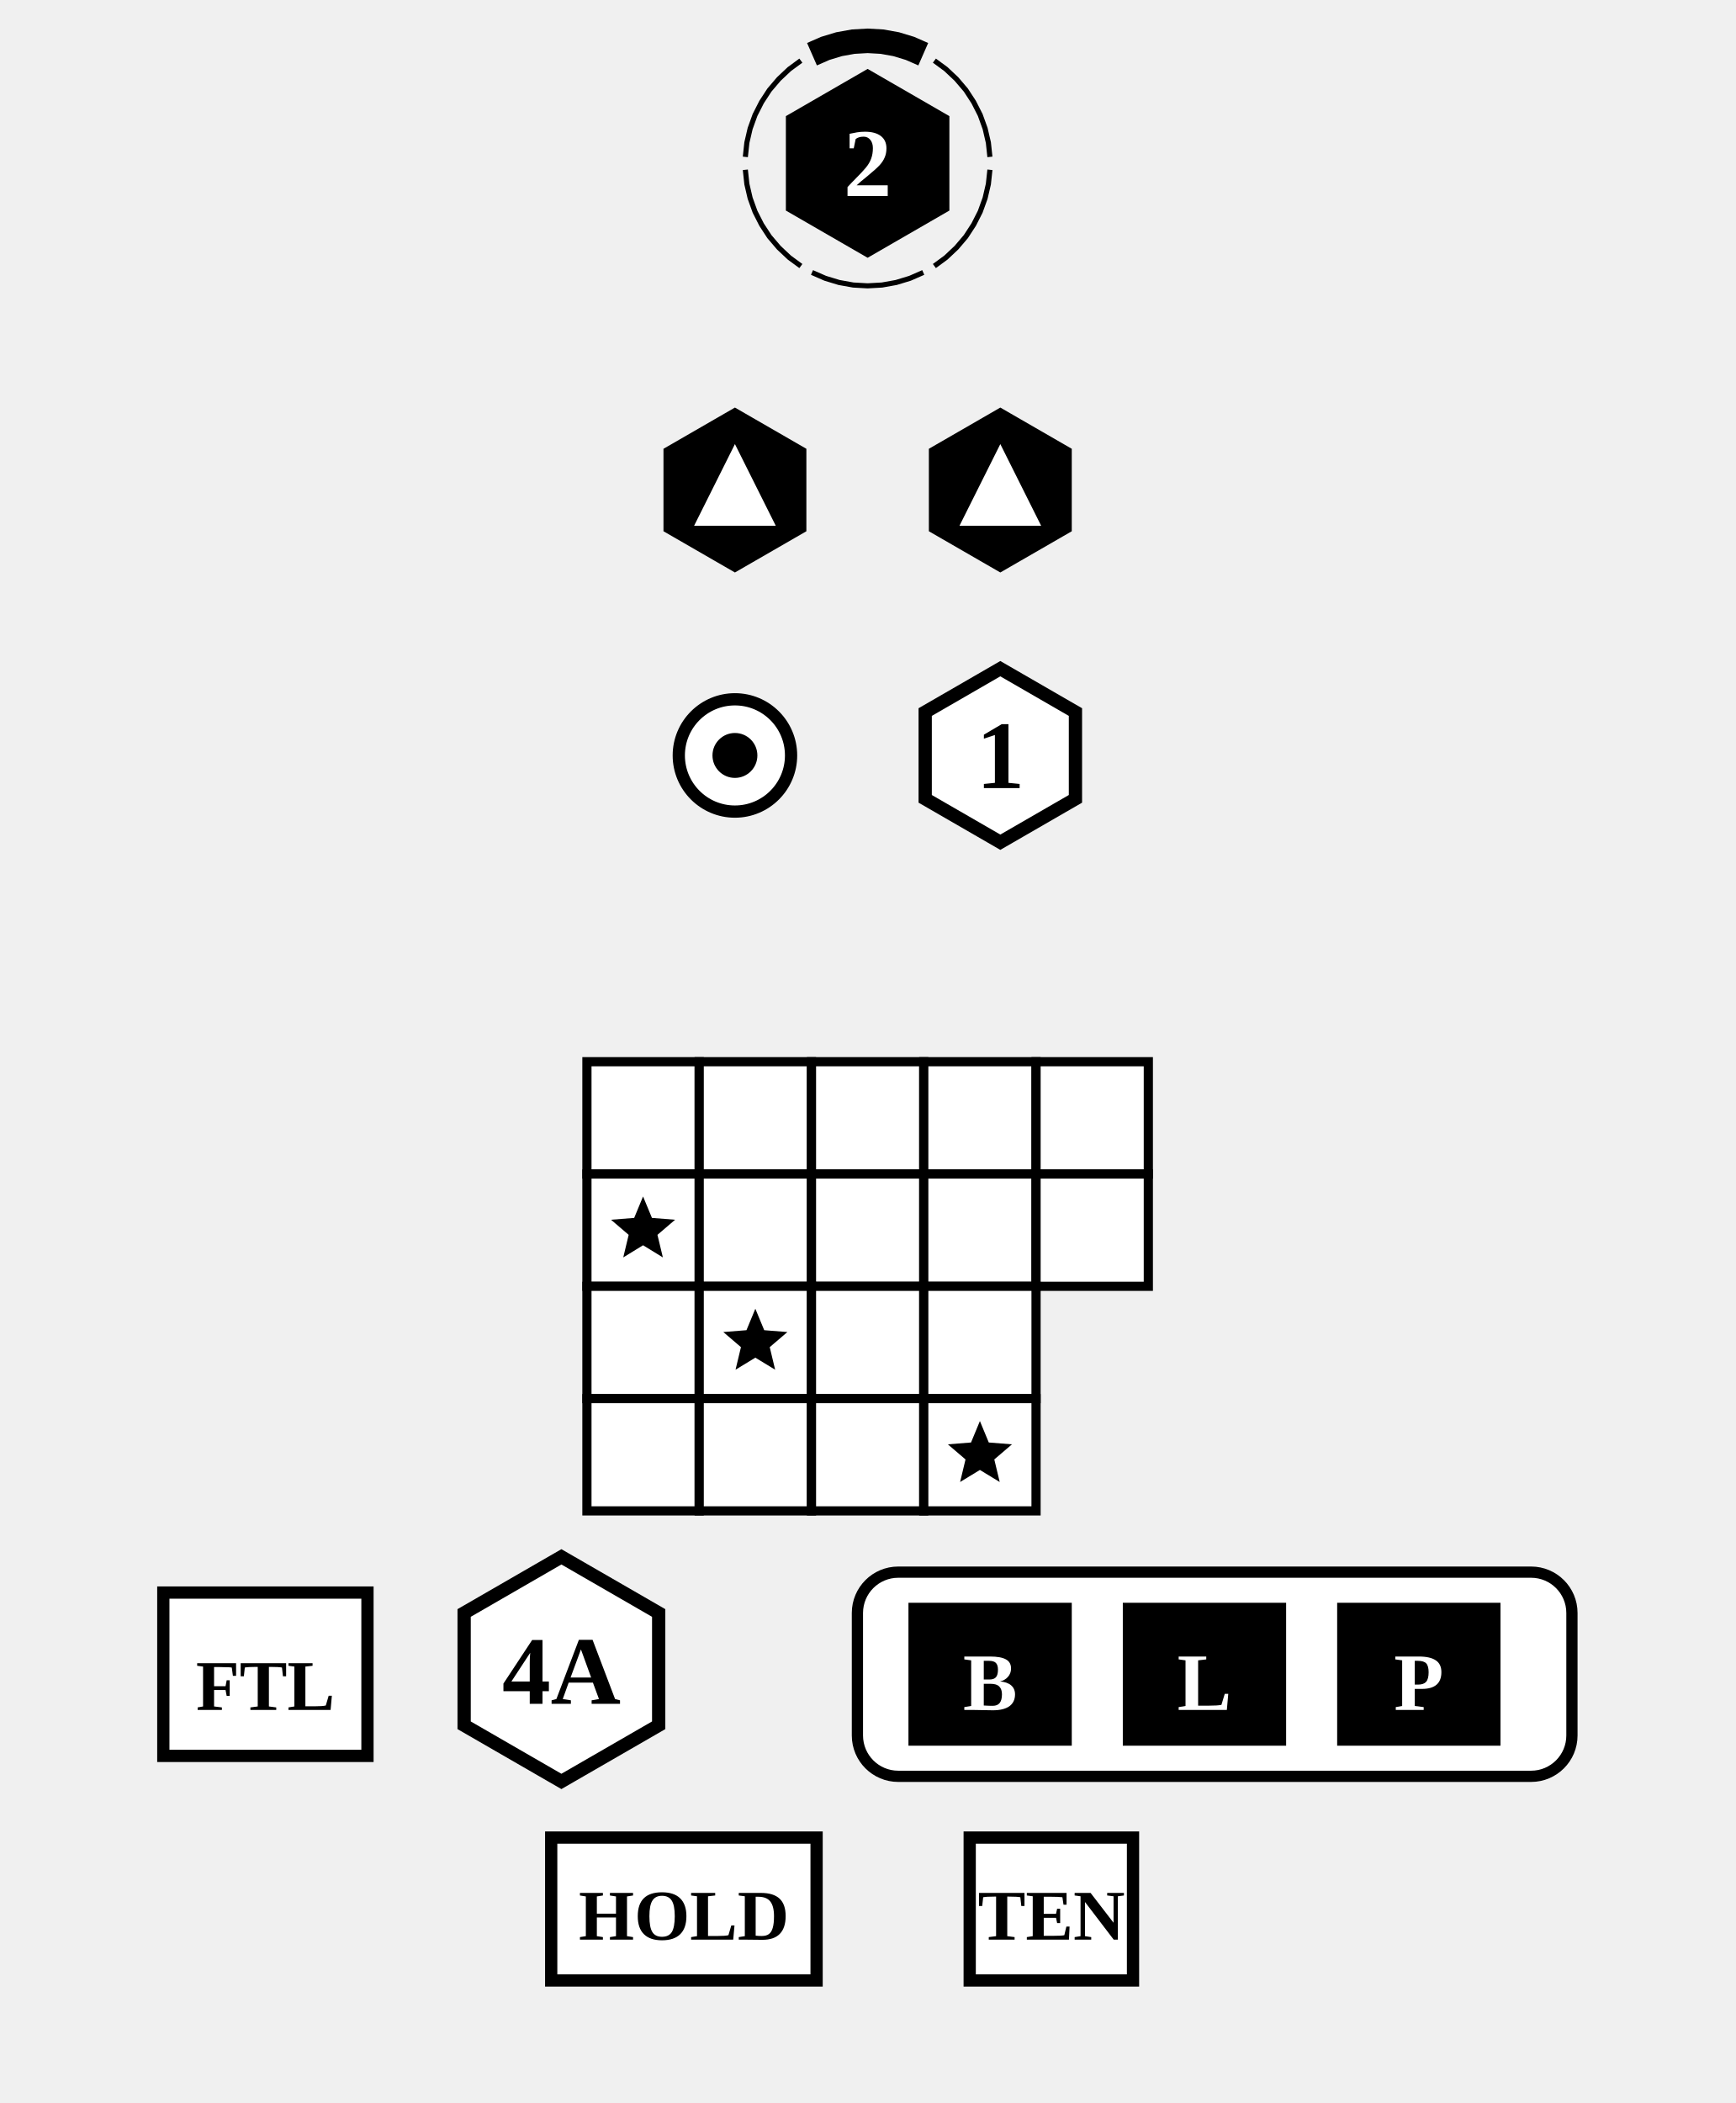
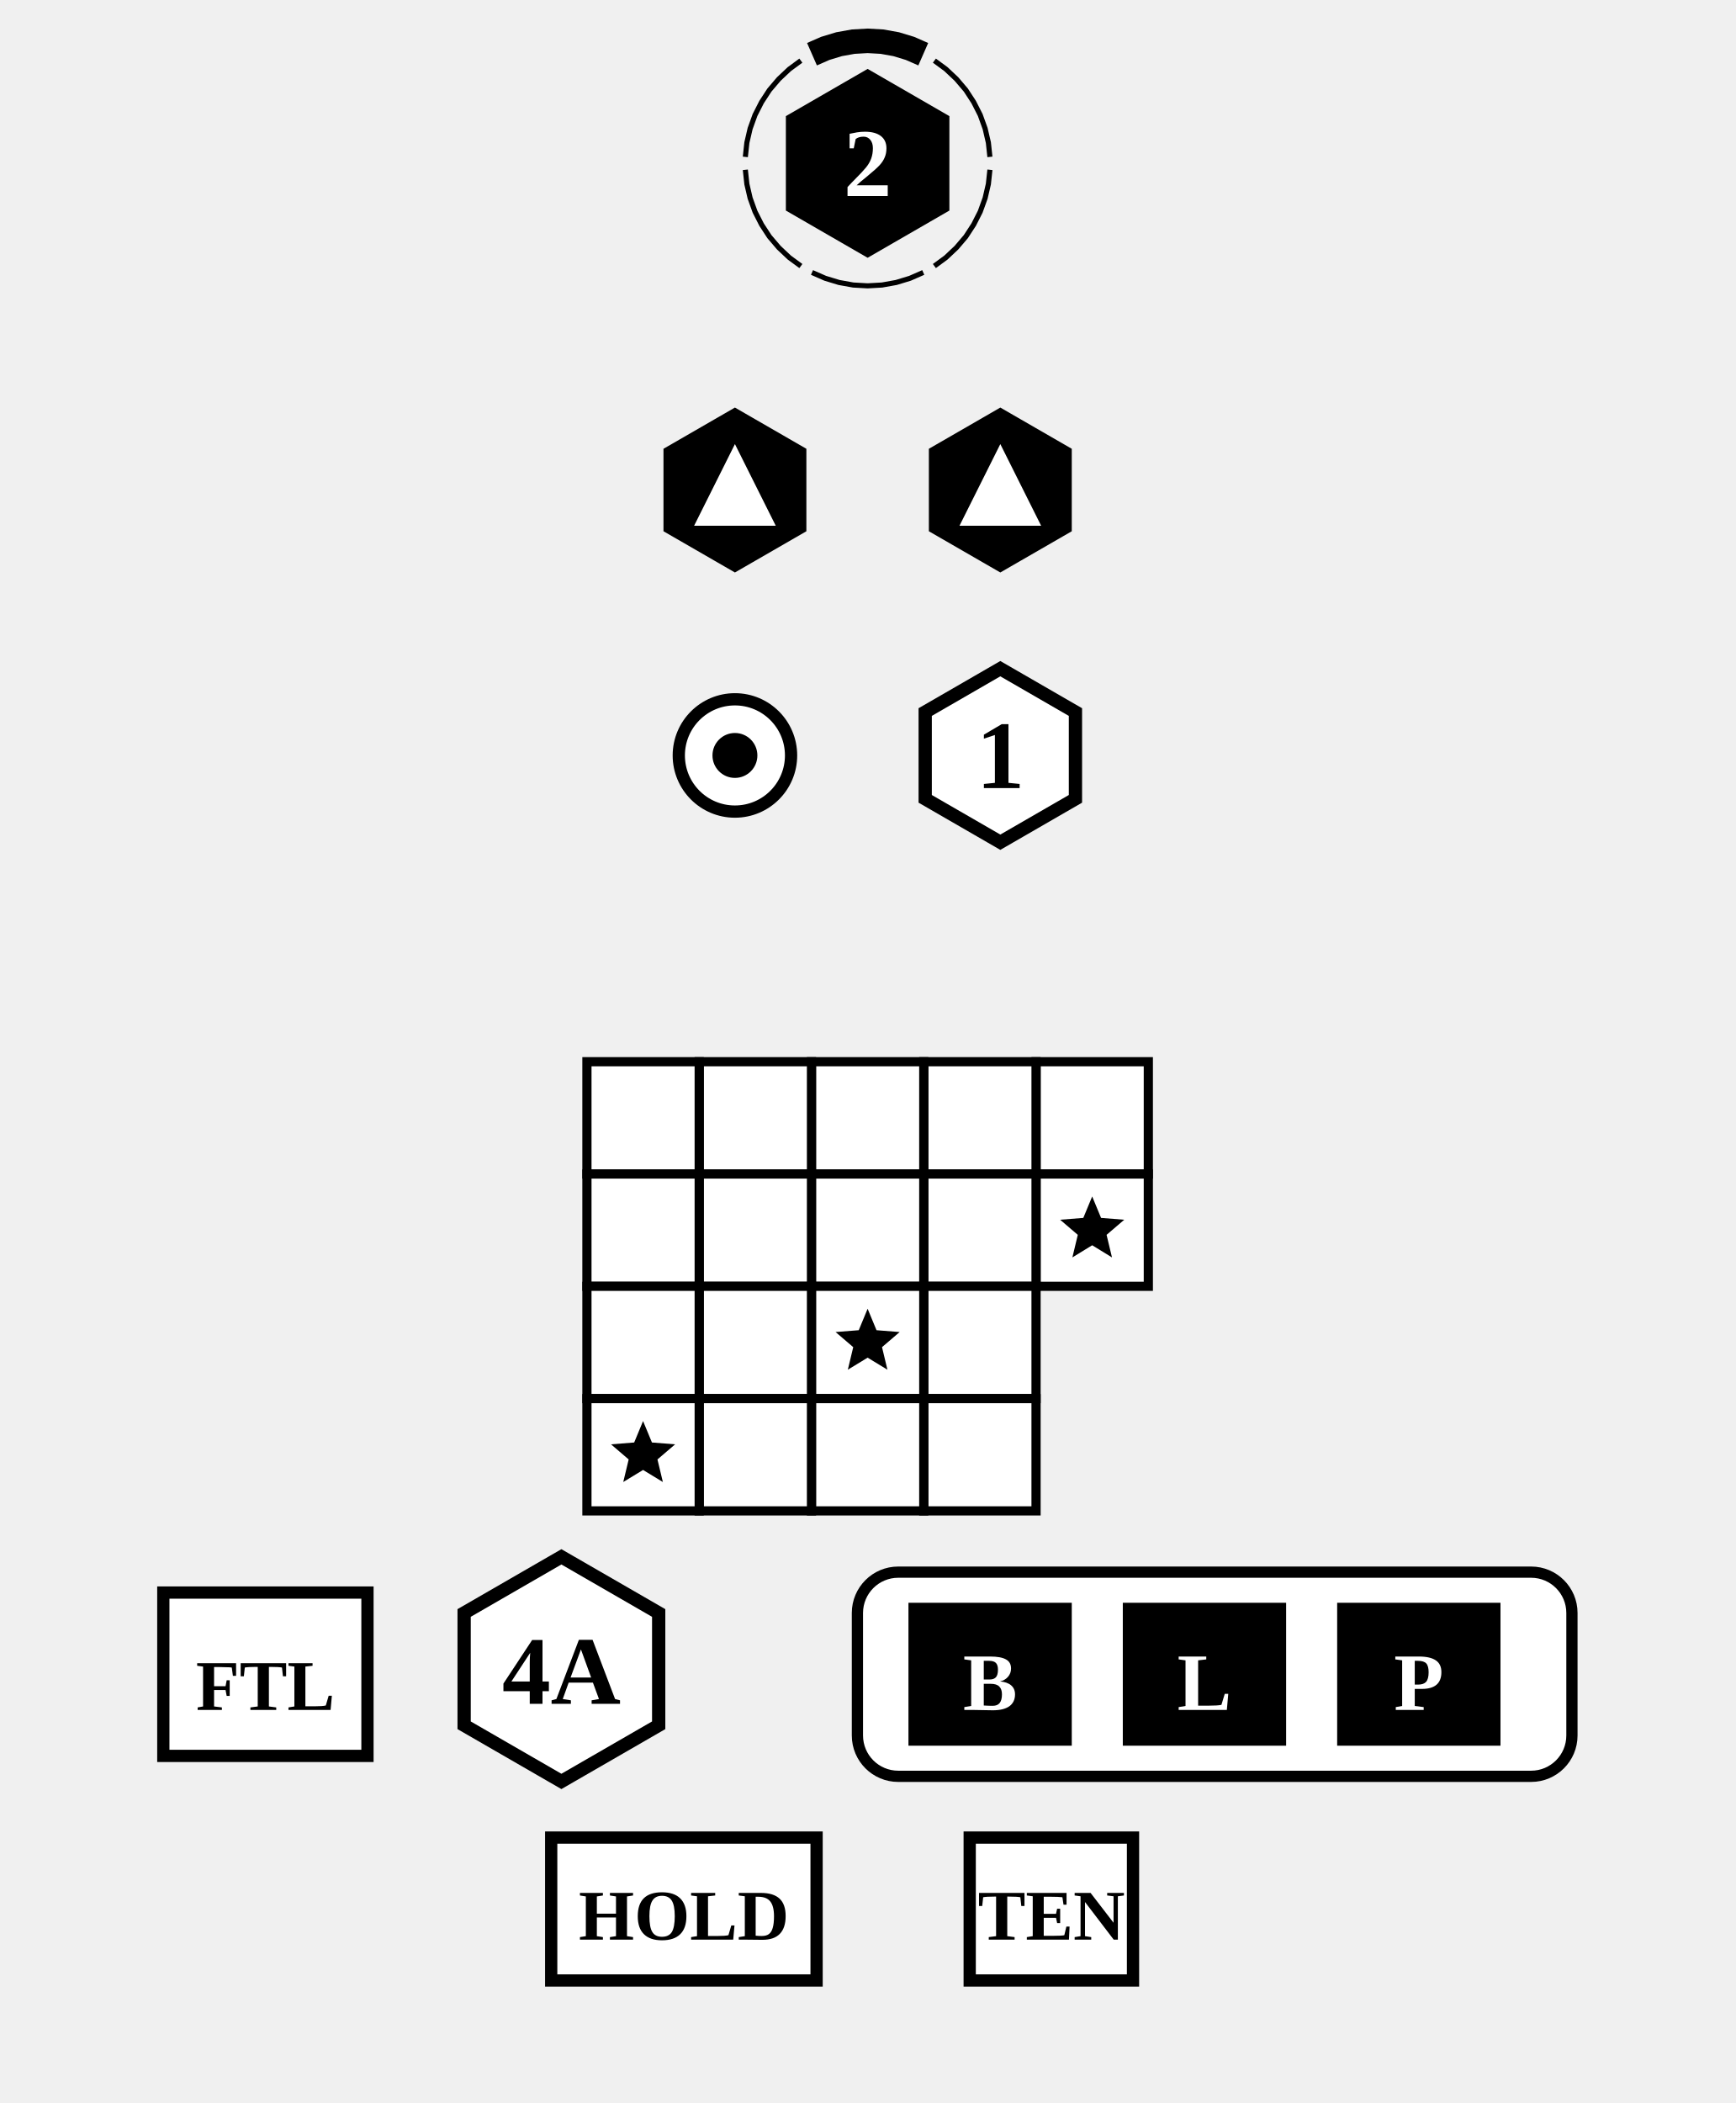
<svg xmlns="http://www.w3.org/2000/svg" viewBox="0 0 170 206" class="ssd">
  <path d="M85 7.5 L92.36 11.75 L92.36 20.25 L85 24.5 L77.64 20.25 L77.64 11.75 Z" fill="black" stroke="black" stroke-width="1.3" data-ref="system:s1" />
  <text x="85" y="19.2" font-size="9.5" text-anchor="middle" fill="white" font-weight="700" data-ref="system:s1">2</text>
  <path d="M79.55 5.31 L80.85 4.74 L82.2 4.33 L83.59 4.08 L85 4 L86.41 4.08 L87.8 4.33 L89.15 4.74 L90.45 5.31" fill="none" stroke="black" stroke-width="2.4" data-ref="system:s1" />
  <path d="M91.54 5.94 L92.67 6.77 L93.7 7.74 L94.62 8.82 L95.39 10 L96.03 11.26 L96.51 12.59 L96.83 13.97 L96.98 15.37" fill="none" stroke="black" stroke-width="0.5" data-ref="system:s1" />
  <path d="M96.98 16.63 L96.83 18.03 L96.51 19.41 L96.03 20.74 L95.39 22 L94.62 23.18 L93.7 24.26 L92.67 25.23 L91.54 26.06" fill="none" stroke="black" stroke-width="0.5" data-ref="system:s1" />
  <path d="M90.45 26.69 L89.15 27.26 L87.8 27.67 L86.41 27.92 L85 28 L83.59 27.92 L82.2 27.67 L80.85 27.26 L79.55 26.69" fill="none" stroke="black" stroke-width="0.5" data-ref="system:s1" />
  <path d="M78.46 26.06 L77.33 25.23 L76.3 24.26 L75.38 23.18 L74.61 22 L73.97 20.74 L73.49 19.41 L73.17 18.03 L73.02 16.63" fill="none" stroke="black" stroke-width="0.5" data-ref="system:s1" />
  <path d="M73.02 15.37 L73.17 13.97 L73.49 12.59 L73.97 11.26 L74.61 10 L75.38 8.82 L76.3 7.74 L77.33 6.77 L78.46 5.94" fill="none" stroke="black" stroke-width="0.5" data-ref="system:s1" />
  <path d="M72 40.5 L78.5 44.25 L78.5 51.75 L72 55.5 L65.5 51.75 L65.5 44.25 Z" fill="black" stroke="black" stroke-width="1" data-ref="system:s3" />
  <path d="M68 51.5 L72 43.5 L76 51.5 Z" fill="white" stroke="none" stroke-width="0" data-ref="system:s3" />
  <path d="M98 40.5 L104.5 44.25 L104.5 51.75 L98 55.5 L91.5 51.75 L91.5 44.25 Z" fill="black" stroke="black" stroke-width="1" data-ref="system:s4" />
  <path d="M94 51.5 L98 43.5 L102 51.5 Z" fill="white" stroke="none" stroke-width="0" data-ref="system:s4" />
  <circle cx="72" cy="74" r="5.5" fill="white" stroke="black" stroke-width="1.2" data-ref="system:s5" />
  <circle cx="72" cy="74" r="2.2" fill="black" stroke="none" stroke-width="0" data-ref="system:s5" />
  <path d="M98 65.5 L105.36 69.75 L105.36 78.25 L98 82.5 L90.64 78.25 L90.64 69.75 Z" fill="white" stroke="black" stroke-width="1.3" data-ref="system:s2" />
  <text x="98" y="77.2" font-size="9.5" text-anchor="middle" fill="black" font-weight="700" data-ref="system:s2">1</text>
-   <rect x="57.5" y="104" width="11" height="11" fill="white" stroke="black" stroke-width="0.9" data-ref="hull:1" />
-   <rect x="68.5" y="104" width="11" height="11" fill="white" stroke="black" stroke-width="0.9" data-ref="hull:2" />
+   <rect x="101.5" y="104" width="11" height="11" fill="white" stroke="black" stroke-width="0.9" data-ref="hull:1" />
+   <rect x="90.5" y="104" width="11" height="11" fill="white" stroke="black" stroke-width="0.9" data-ref="hull:2" />
  <rect x="79.5" y="104" width="11" height="11" fill="white" stroke="black" stroke-width="0.9" data-ref="hull:3" />
-   <rect x="90.5" y="104" width="11" height="11" fill="white" stroke="black" stroke-width="0.9" data-ref="hull:4" />
-   <rect x="101.5" y="104" width="11" height="11" fill="white" stroke="black" stroke-width="0.9" data-ref="hull:5" />
-   <rect x="57.5" y="115" width="11" height="11" fill="white" stroke="black" stroke-width="0.9" data-ref="hull:6" />
-   <path d="M63 117.2L63.87 119.3L66.14 119.48L64.41 120.96L64.94 123.17L63 121.98L61.06 123.17L61.59 120.96L59.86 119.48L62.13 119.3Z" fill="black" stroke="none" stroke-width="0" />
-   <rect x="68.5" y="115" width="11" height="11" fill="white" stroke="black" stroke-width="0.9" data-ref="hull:7" />
+   <rect x="68.5" y="104" width="11" height="11" fill="white" stroke="black" stroke-width="0.9" data-ref="hull:4" />
+   <rect x="57.5" y="104" width="11" height="11" fill="white" stroke="black" stroke-width="0.9" data-ref="hull:5" />
+   <rect x="101.5" y="115" width="11" height="11" fill="white" stroke="black" stroke-width="0.9" data-ref="hull:6" />
+   <path d="M107 117.2L107.87 119.3L110.14 119.48L108.41 120.96L108.94 123.17L107 121.98L105.06 123.17L105.59 120.96L103.86 119.48L106.13 119.3Z" fill="black" stroke="none" stroke-width="0" />
+   <rect x="90.5" y="115" width="11" height="11" fill="white" stroke="black" stroke-width="0.9" data-ref="hull:7" />
  <rect x="79.5" y="115" width="11" height="11" fill="white" stroke="black" stroke-width="0.9" data-ref="hull:8" />
-   <rect x="90.5" y="115" width="11" height="11" fill="white" stroke="black" stroke-width="0.9" data-ref="hull:9" />
-   <rect x="101.5" y="115" width="11" height="11" fill="white" stroke="black" stroke-width="0.9" data-ref="hull:10" />
-   <rect x="57.5" y="126" width="11" height="11" fill="white" stroke="black" stroke-width="0.9" data-ref="hull:11" />
-   <rect x="68.5" y="126" width="11" height="11" fill="white" stroke="black" stroke-width="0.9" data-ref="hull:12" />
-   <path d="M74 128.2L74.87 130.3L77.14 130.48L75.41 131.96L75.94 134.17L74 132.99L72.06 134.17L72.59 131.96L70.86 130.48L73.13 130.3Z" fill="black" stroke="none" stroke-width="0" />
-   <rect x="79.5" y="126" width="11" height="11" fill="white" stroke="black" stroke-width="0.9" data-ref="hull:13" />
-   <rect x="90.5" y="126" width="11" height="11" fill="white" stroke="black" stroke-width="0.9" data-ref="hull:14" />
-   <rect x="57.5" y="137" width="11" height="11" fill="white" stroke="black" stroke-width="0.9" data-ref="hull:15" />
-   <rect x="68.5" y="137" width="11" height="11" fill="white" stroke="black" stroke-width="0.9" data-ref="hull:16" />
-   <rect x="79.5" y="137" width="11" height="11" fill="white" stroke="black" stroke-width="0.9" data-ref="hull:17" />
-   <rect x="90.5" y="137" width="11" height="11" fill="white" stroke="black" stroke-width="0.9" data-ref="hull:18" />
-   <path d="M96 139.2L96.87 141.3L99.14 141.48L97.41 142.96L97.94 145.17L96 143.99L94.06 145.17L94.59 142.96L92.86 141.48L95.13 141.3Z" fill="black" stroke="none" stroke-width="0" />
+   <rect x="68.5" y="115" width="11" height="11" fill="white" stroke="black" stroke-width="0.9" data-ref="hull:9" />
+   <rect x="57.5" y="115" width="11" height="11" fill="white" stroke="black" stroke-width="0.9" data-ref="hull:10" />
+   <rect x="90.5" y="126" width="11" height="11" fill="white" stroke="black" stroke-width="0.9" data-ref="hull:11" />
+   <rect x="79.5" y="126" width="11" height="11" fill="white" stroke="black" stroke-width="0.9" data-ref="hull:12" />
+   <path d="M85 128.2L85.87 130.3L88.14 130.48L86.41 131.96L86.94 134.17L85 132.99L83.06 134.17L83.59 131.96L81.86 130.48L84.13 130.3Z" fill="black" stroke="none" stroke-width="0" />
+   <rect x="68.5" y="126" width="11" height="11" fill="white" stroke="black" stroke-width="0.9" data-ref="hull:13" />
+   <rect x="57.5" y="126" width="11" height="11" fill="white" stroke="black" stroke-width="0.9" data-ref="hull:14" />
+   <rect x="90.5" y="137" width="11" height="11" fill="white" stroke="black" stroke-width="0.9" data-ref="hull:15" />
+   <rect x="79.5" y="137" width="11" height="11" fill="white" stroke="black" stroke-width="0.9" data-ref="hull:16" />
+   <rect x="68.5" y="137" width="11" height="11" fill="white" stroke="black" stroke-width="0.9" data-ref="hull:17" />
+   <rect x="57.5" y="137" width="11" height="11" fill="white" stroke="black" stroke-width="0.9" data-ref="hull:18" />
+   <path d="M63 139.2L63.87 141.3L66.14 141.48L64.41 142.96L64.94 145.17L63 143.99L61.06 145.17L61.59 142.96L59.86 141.48L62.13 141.3Z" fill="black" stroke="none" stroke-width="0" />
  <rect x="16" y="156" width="20" height="16" fill="white" stroke="black" stroke-width="1.2" />
  <text x="26" y="167.5" font-size="7" text-anchor="middle" fill="black" font-weight="700">FTL</text>
  <path d="M55 152.5 L64.53 158 L64.53 169 L55 174.5 L45.47 169 L45.47 158 Z" fill="white" stroke="black" stroke-width="1.3" />
  <text x="55" y="166.9" font-size="9.5" text-anchor="middle" fill="black" font-weight="700">4A</text>
  <rect x="84" y="154" width="70" height="20" rx="4" fill="white" stroke="black" stroke-width="1.1" />
  <rect x="89" y="157" width="16" height="14" fill="black" stroke="none" stroke-width="0" />
  <text x="97" y="167.5" font-size="8" text-anchor="middle" fill="white" font-weight="700">B</text>
  <rect x="110" y="157" width="16" height="14" fill="black" stroke="none" stroke-width="0" />
  <text x="118" y="167.5" font-size="8" text-anchor="middle" fill="white" font-weight="700">L</text>
  <rect x="131" y="157" width="16" height="14" fill="black" stroke="none" stroke-width="0" />
  <text x="139" y="167.5" font-size="8" text-anchor="middle" fill="white" font-weight="700">P</text>
  <rect x="54" y="180" width="26" height="14" fill="white" stroke="black" stroke-width="1.2" data-ref="system:s6" />
  <text x="67" y="190" font-size="7" text-anchor="middle" fill="black" font-weight="700" data-ref="system:s6">HOLD</text>
  <rect x="95" y="180" width="16" height="14" fill="white" stroke="black" stroke-width="1.2" data-ref="system:s7" />
  <text x="103" y="190" font-size="7" text-anchor="middle" fill="black" font-weight="700" data-ref="system:s7">TEN</text>
</svg>
